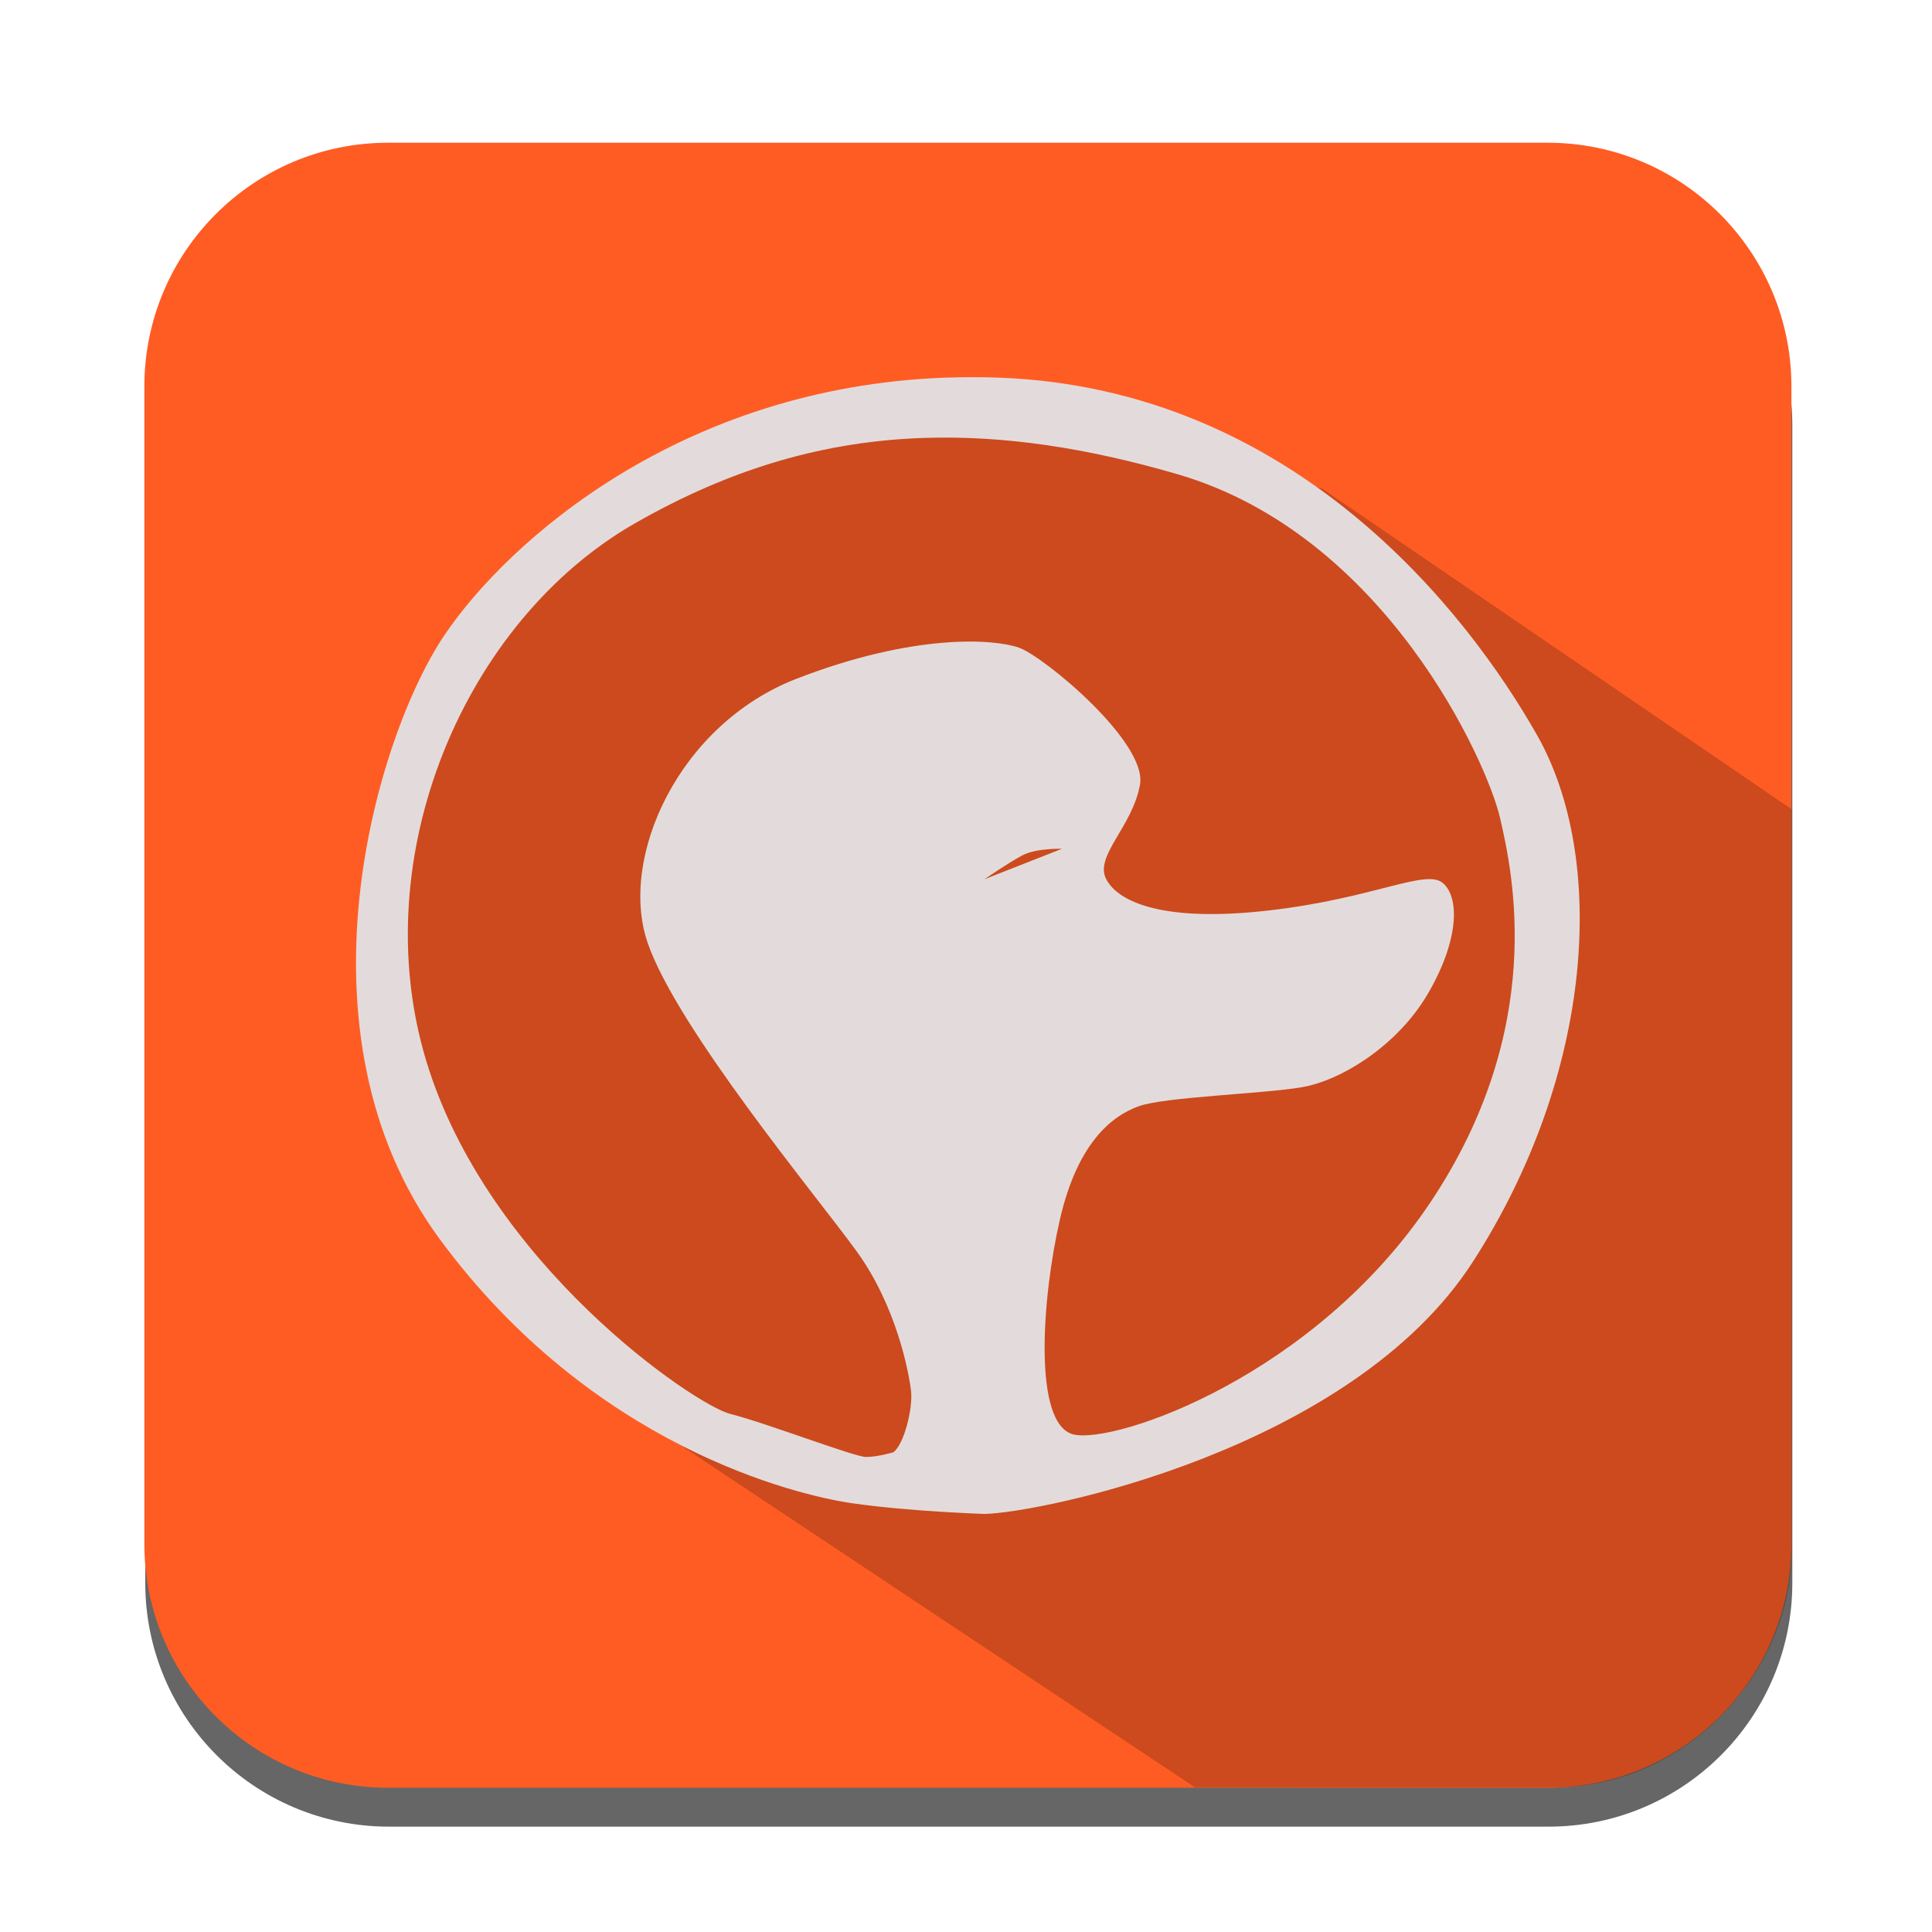
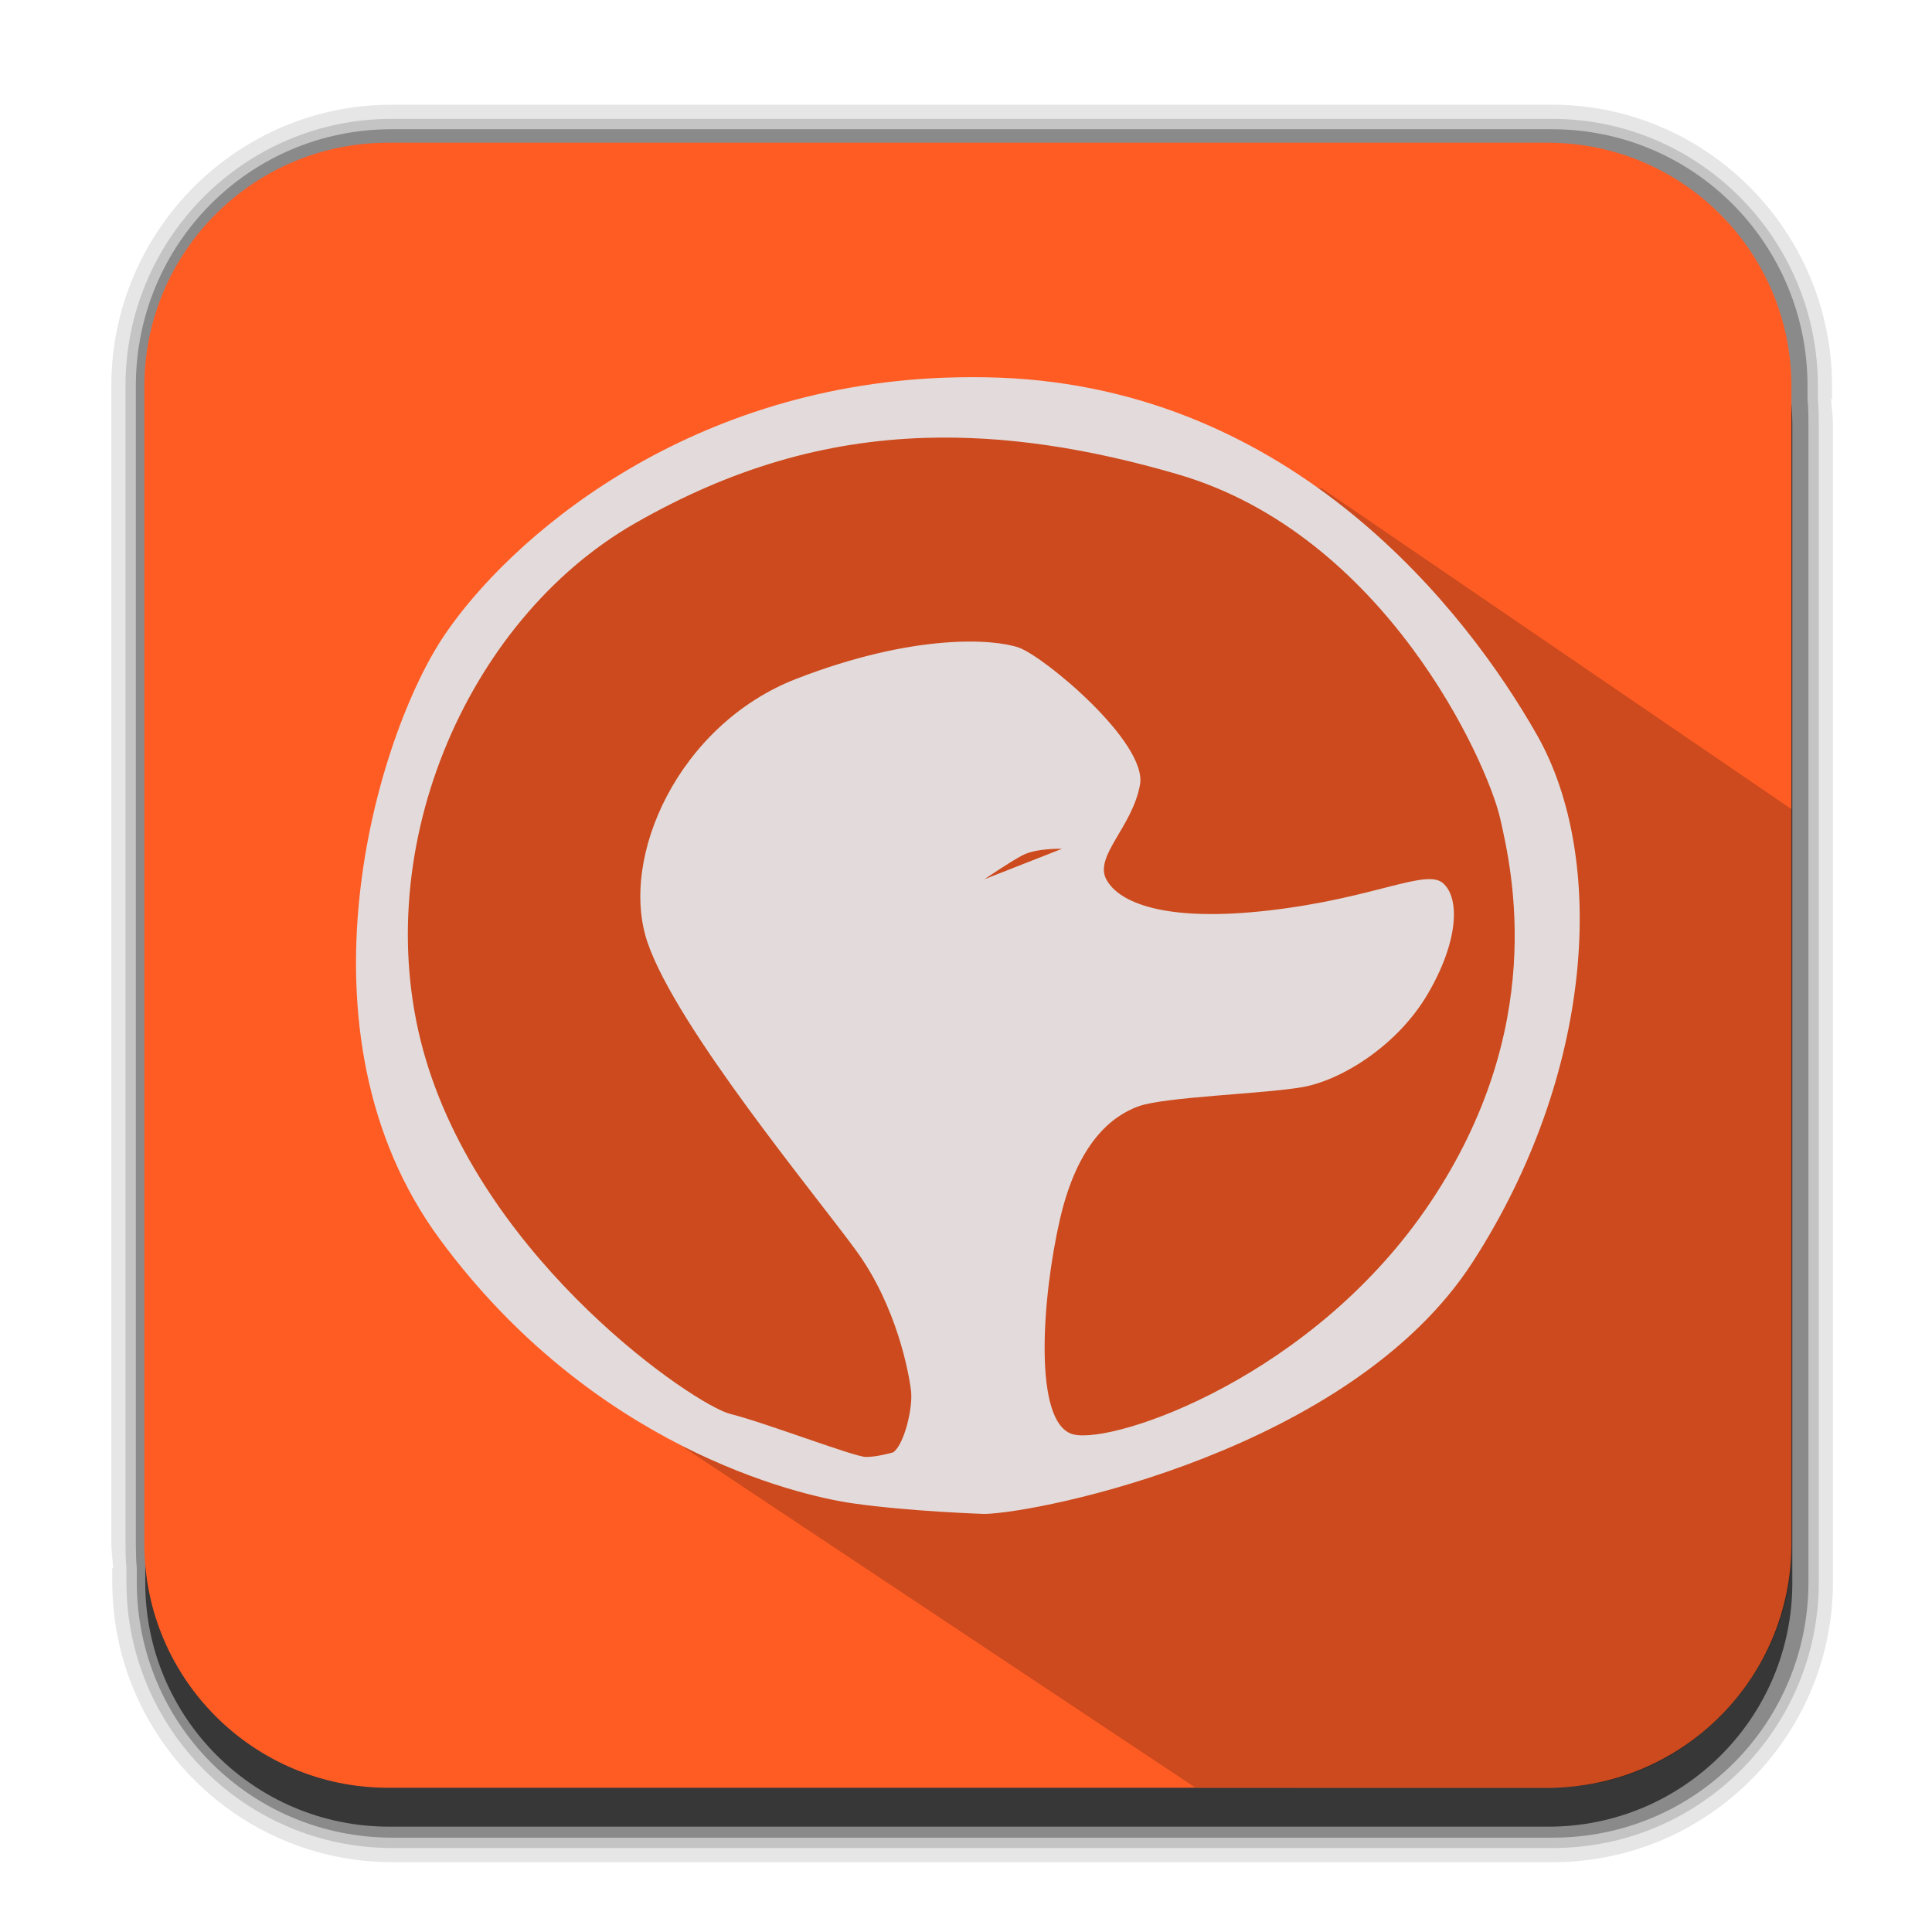
- <svg xmlns="http://www.w3.org/2000/svg" width="64px" height="64px" id="svg2985" version="1.1">
+ <svg xmlns="http://www.w3.org/2000/svg" version="1.1" width="64" height="64" id="svg2985">
  <defs id="defs2987" />
  <g id="layer3" style="display:inline">
-     <rect style="fill:#666666;fill-opacity:1;stroke:none;display:inline" id="rect3872-3" width="54.561" height="54.494" x="4.812" y="6.016" ry="8.075" />
+     <rect width="54.561" height="54.494" ry="8.075" x="4.812" y="6.016" id="rect3872-3" style="fill:#666666;fill-opacity:1;stroke:none;display:inline" />
+   </g>
+   <g id="layer4">
+     <path d="m 12.969,3.469 c -5.125,0 -9.281,4.193 -9.281,9.312 l 0,38.344 c 0,0.252 0.04,0.527 0.062,0.812 l -0.031,0 0,0.469 c 0,5.119 4.162,9.281 9.281,9.281 l 38.438,0 c 5.119,0 9.281,-4.162 9.281,-9.281 l 0,-38.344 c 0,-0.253 -0.039,-0.546 -0.062,-0.844 l 0.031,0 0,-0.438 c 0,-5.119 -4.157,-9.312 -9.281,-9.312 l -38.438,0 z" id="path3024" style="opacity:0.1;fill:#000000;fill-opacity:1;stroke:none;display:inline" />
+     <path d="m 12.969,3.938 c -4.872,0 -8.812,3.975 -8.812,8.844 l 0,38.344 c 0,0.266 0.006,0.526 0.031,0.812 0.002,0.022 -0.002,0.04 0,0.062 l 0,0.406 c 0,4.868 3.944,8.812 8.812,8.812 l 38.438,0 c 4.868,0 8.812,-3.944 8.812,-8.812 l 0,-38.344 c 0,-0.267 -0.005,-0.548 -0.031,-0.844 l 0,-0.062 0,-0.375 c 0,-4.868 -3.941,-8.844 -8.812,-8.844 l -38.438,0 z" id="path3794" style="opacity:0.15;fill:#000000;fill-opacity:1;stroke:none;display:inline" />
+     <path d="m 12.969,4.281 c -4.698,0 -8.469,3.804 -8.469,8.5 l 0,38.344 c 0,0.273 0.004,0.53 0.031,0.812 0.001,0.011 -0.001,0.02 0,0.031 l 0,0.438 c 0,4.696 3.773,8.469 8.469,8.469 l 38.438,0 c 4.696,0 8.469,-3.773 8.469,-8.469 l 0,-38.344 c 0,-0.273 -0.004,-0.556 -0.031,-0.844 l 0,-0.031 0,-0.406 c 0,-4.696 -3.771,-8.5 -8.469,-8.5 l -38.438,0 z" id="path3796" style="opacity:0.3;fill:#000000;fill-opacity:1;stroke:none;display:inline" />
  </g>
  <g id="layer2" style="display:inline">
-     <rect style="fill:#ff5c24;fill-opacity:1;stroke:none" id="rect3872" width="54.561" height="54.494" x="4.782" y="4.728" ry="8.075" />
+     <rect width="54.561" height="54.494" ry="8.075" x="4.782" y="4.728" id="rect3872" style="fill:#ff5c24;fill-opacity:1;stroke:none" />
  </g>
  <g id="g3836" style="opacity:0.2;display:inline">
-     <path style="fill:#000000;stroke:none" d="m 21.786,47.37 17.796,11.837 c 0,0 7.494,-5.81e-4 11.929,-5.81e-4 4.435,0 7.84,-3.938 7.84,-7.785 0,-3.846 0,-24.613 0,-24.613 l -15.546,-10.619 -6.663,-1.77 -7.391,-0.625 -6.975,1.77 -6.507,4.216 -2.759,4.685 -0.781,7.704 1.978,6.767 6.246,6.923 z" id="path3810" />
+     <path d="m 21.786,47.37 17.796,11.837 c 0,0 7.494,-5.81e-4 11.929,-5.81e-4 4.435,0 7.84,-3.938 7.84,-7.785 0,-3.846 0,-24.613 0,-24.613 l -15.546,-10.619 -6.663,-1.77 -7.391,-0.625 -6.975,1.77 -6.507,4.216 -2.759,4.685 -0.781,7.704 1.978,6.767 6.246,6.923 z" id="path3810" style="fill:#000000;stroke:none" />
  </g>
  <g id="layer1" style="display:inline">
-     <path style="fill:#e3dbdb;fill-opacity:1;stroke:none" d="m 31.319,12.51 c -8.746,0.318 -14.481,5.399 -16.595,8.528 -2.255,3.337 -5.204,13.16 -0.153,20.015 5.051,6.854 11.785,8.476 13.679,8.747 1.894,0.271 4.362,0.351 4.362,0.351 1.826,-0.034 12.154,-2.107 16.178,-8.352 4.025,-6.245 4.449,-13.357 2.126,-17.45 -2.322,-4.092 -8.049,-11.466 -17.8,-11.838 -0.609,-0.023 -1.215,-0.021 -1.798,0 z M 30.661,14.505 c 2.604,-0.08 5.344,0.328 8.352,1.206 6.877,2.007 10.247,9.529 10.676,11.377 0.428,1.849 1.554,6.965 -2.302,12.737 -3.856,5.772 -10.44,8.01 -11.816,7.695 -1.375,-0.316 -1.047,-4.577 -0.46,-7.125 0.586,-2.548 1.729,-3.433 2.609,-3.749 0.879,-0.316 4.174,-0.41 5.437,-0.636 1.263,-0.225 3.129,-1.355 4.143,-3.091 1.015,-1.736 1.068,-3.165 0.504,-3.661 -0.564,-0.496 -2.249,0.493 -5.743,0.899 -3.495,0.406 -5.009,-0.264 -5.415,-1.03 -0.406,-0.767 0.87,-1.737 1.118,-3.135 0.248,-1.398 -3.177,-4.245 -4.012,-4.538 -0.834,-0.293 -3.465,-0.48 -7.366,1.03 -3.901,1.511 -5.902,5.928 -4.932,8.747 0.97,2.818 5.553,8.339 6.905,10.194 1.353,1.854 1.752,4.072 1.82,4.647 0.068,0.575 -0.231,1.791 -0.592,2.039 0,0 -0.515,0.153 -0.899,0.153 -0.383,0 -3.322,-1.132 -4.494,-1.425 C 23.022,46.546 16.14,41.876 14.11,35.111 12.081,28.347 15.401,20.557 21.038,17.333 24.208,15.519 27.314,14.607 30.661,14.505 z m 4.516,13.613 -2.565,1.008 c 0,0 0.787,-0.541 1.25,-0.789 0.462,-0.248 1.315,-0.219 1.315,-0.219 z" id="path3060" />
+     <path d="m 31.319,12.51 c -8.746,0.318 -14.481,5.399 -16.595,8.528 -2.255,3.337 -5.204,13.16 -0.153,20.015 5.051,6.854 11.785,8.476 13.679,8.747 1.894,0.271 4.362,0.351 4.362,0.351 1.826,-0.034 12.154,-2.107 16.178,-8.352 4.025,-6.245 4.449,-13.357 2.126,-17.45 -2.322,-4.092 -8.049,-11.466 -17.8,-11.838 -0.609,-0.023 -1.215,-0.021 -1.798,0 z M 30.661,14.505 c 2.604,-0.08 5.344,0.328 8.352,1.206 6.877,2.007 10.247,9.529 10.676,11.377 0.428,1.849 1.554,6.965 -2.302,12.737 -3.856,5.772 -10.44,8.01 -11.816,7.695 -1.375,-0.316 -1.047,-4.577 -0.46,-7.125 0.586,-2.548 1.729,-3.433 2.609,-3.749 0.879,-0.316 4.174,-0.41 5.437,-0.636 1.263,-0.225 3.129,-1.355 4.143,-3.091 1.015,-1.736 1.068,-3.165 0.504,-3.661 -0.564,-0.496 -2.249,0.493 -5.743,0.899 -3.495,0.406 -5.009,-0.264 -5.415,-1.03 -0.406,-0.767 0.87,-1.737 1.118,-3.135 0.248,-1.398 -3.177,-4.245 -4.012,-4.538 -0.834,-0.293 -3.465,-0.48 -7.366,1.03 -3.901,1.511 -5.902,5.928 -4.932,8.747 0.97,2.818 5.553,8.339 6.905,10.194 1.353,1.854 1.752,4.072 1.82,4.647 0.068,0.575 -0.231,1.791 -0.592,2.039 0,0 -0.515,0.153 -0.899,0.153 -0.383,0 -3.322,-1.132 -4.494,-1.425 C 23.022,46.546 16.14,41.876 14.11,35.111 12.081,28.347 15.401,20.557 21.038,17.333 24.208,15.519 27.314,14.607 30.661,14.505 z m 4.516,13.613 -2.565,1.008 c 0,0 0.787,-0.541 1.25,-0.789 0.462,-0.248 1.315,-0.219 1.315,-0.219 z" id="path3060" style="fill:#e3dbdb;fill-opacity:1;stroke:none" />
  </g>
</svg>
